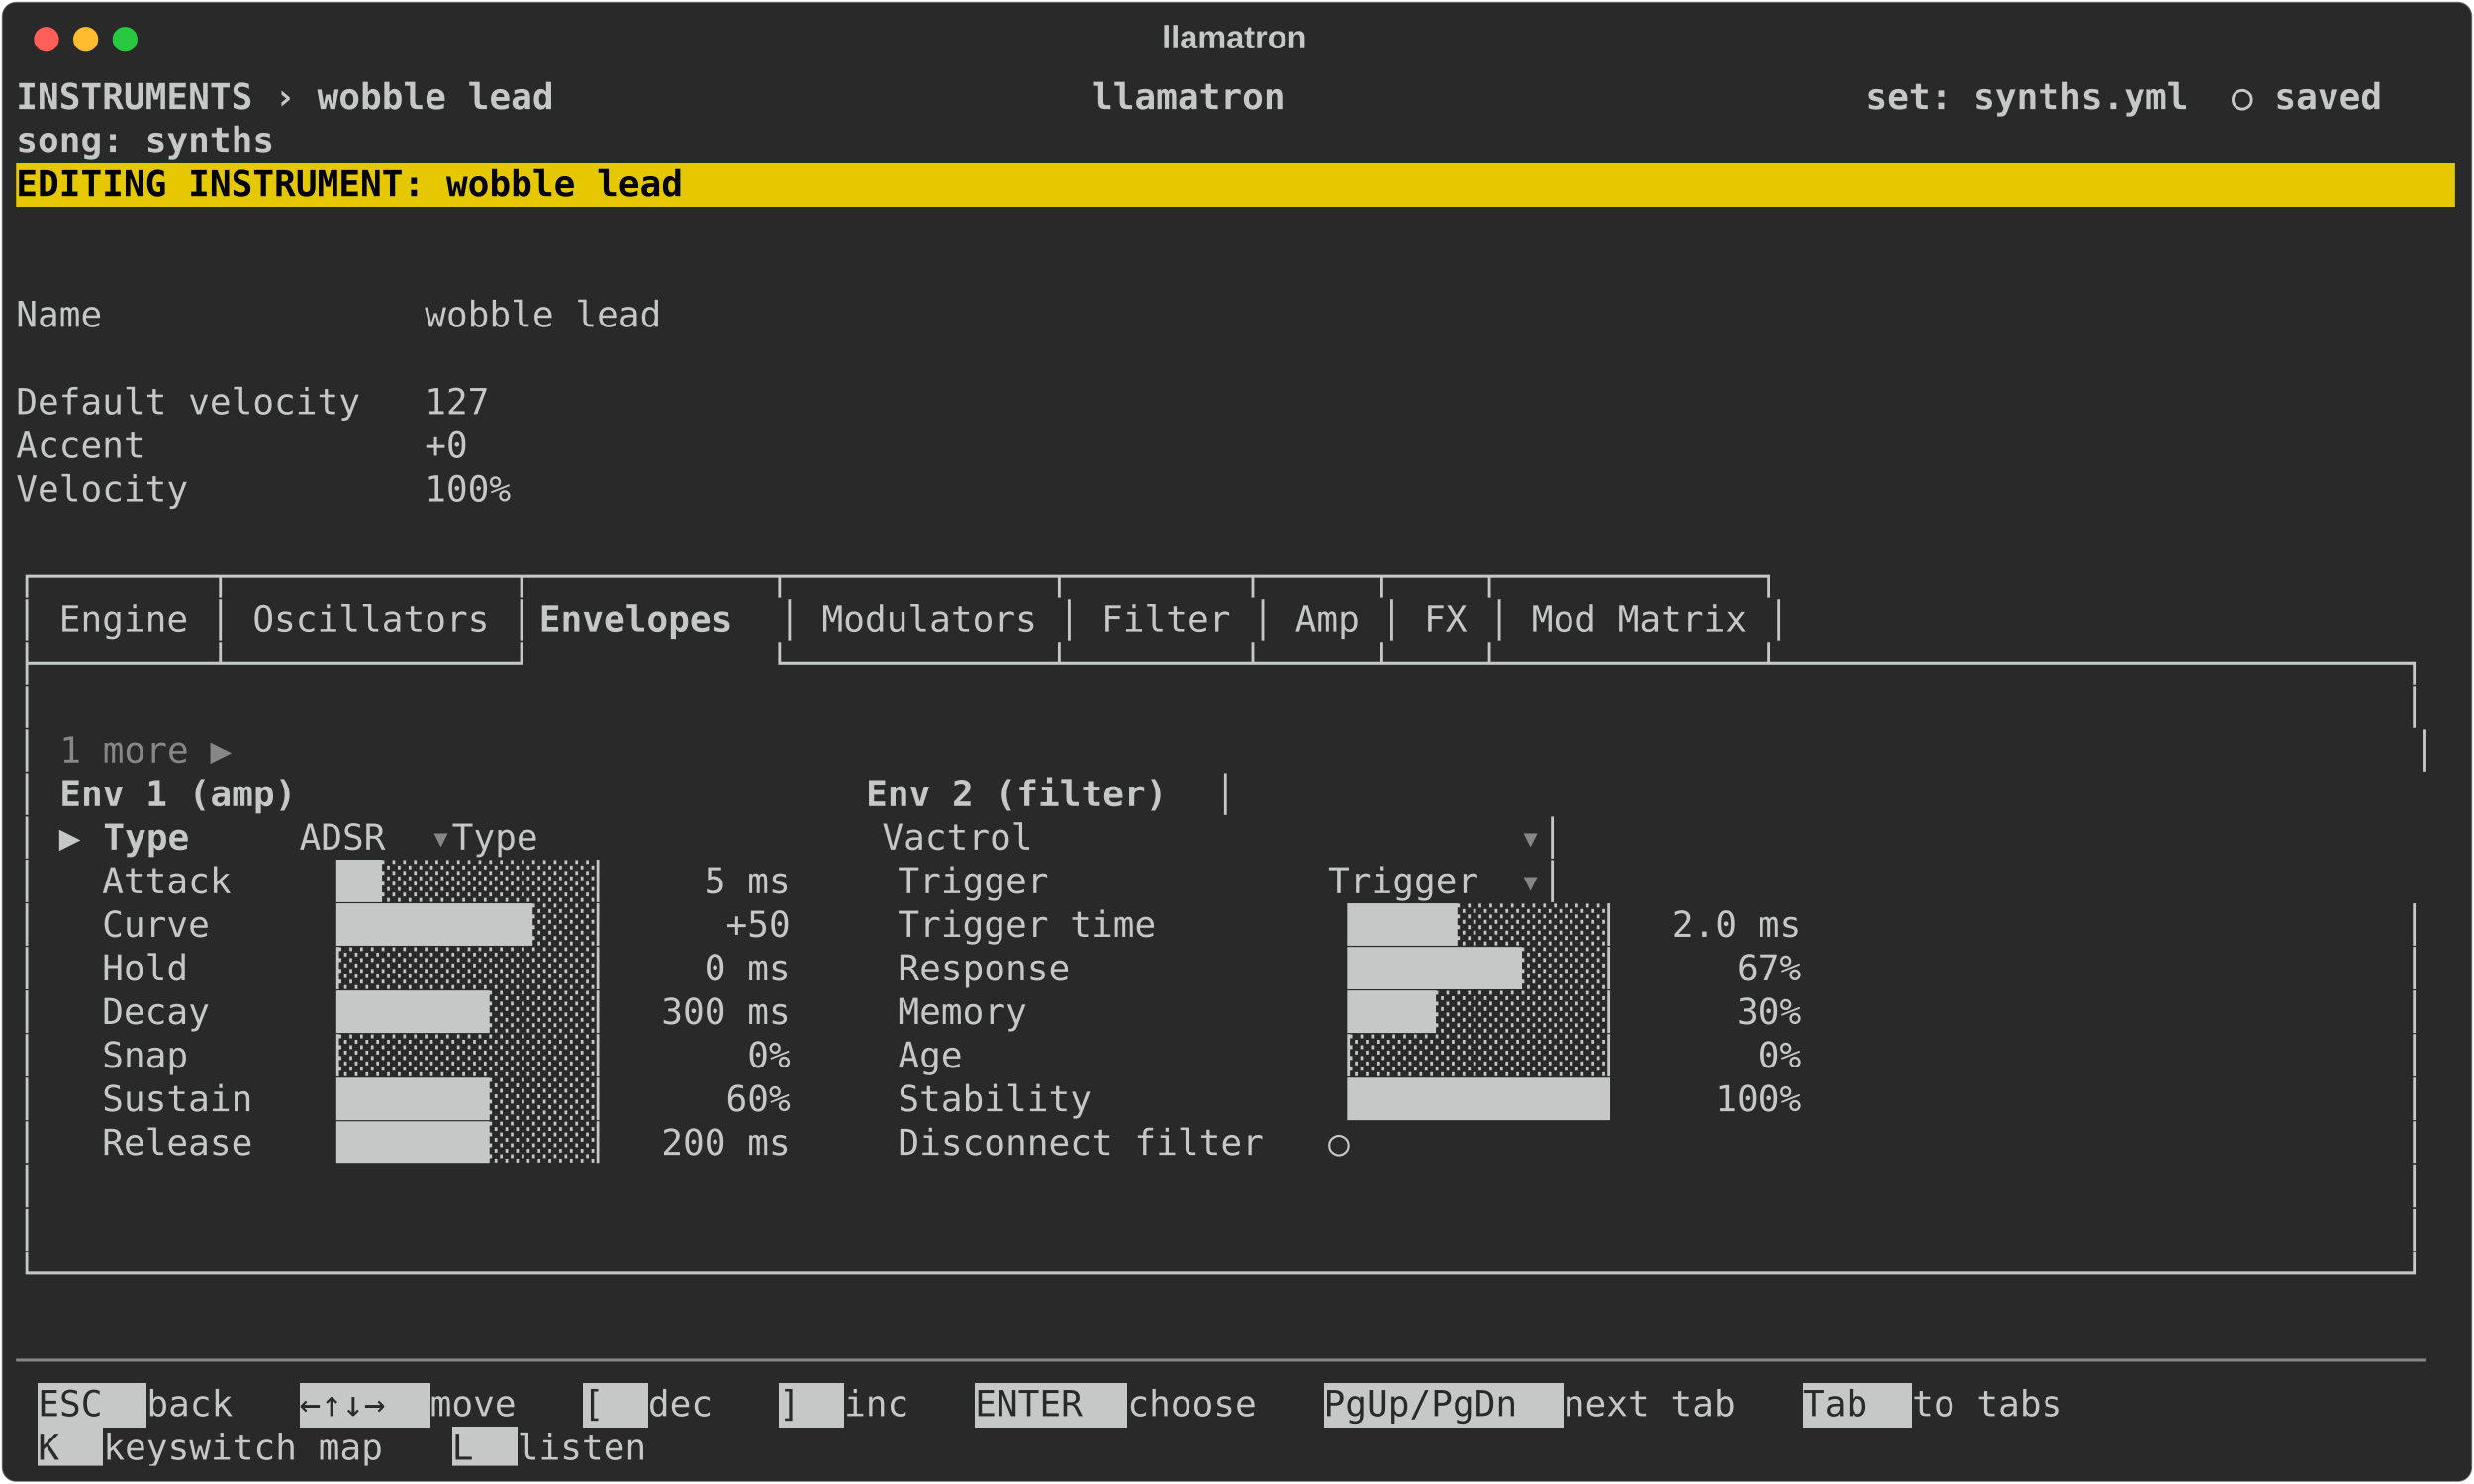
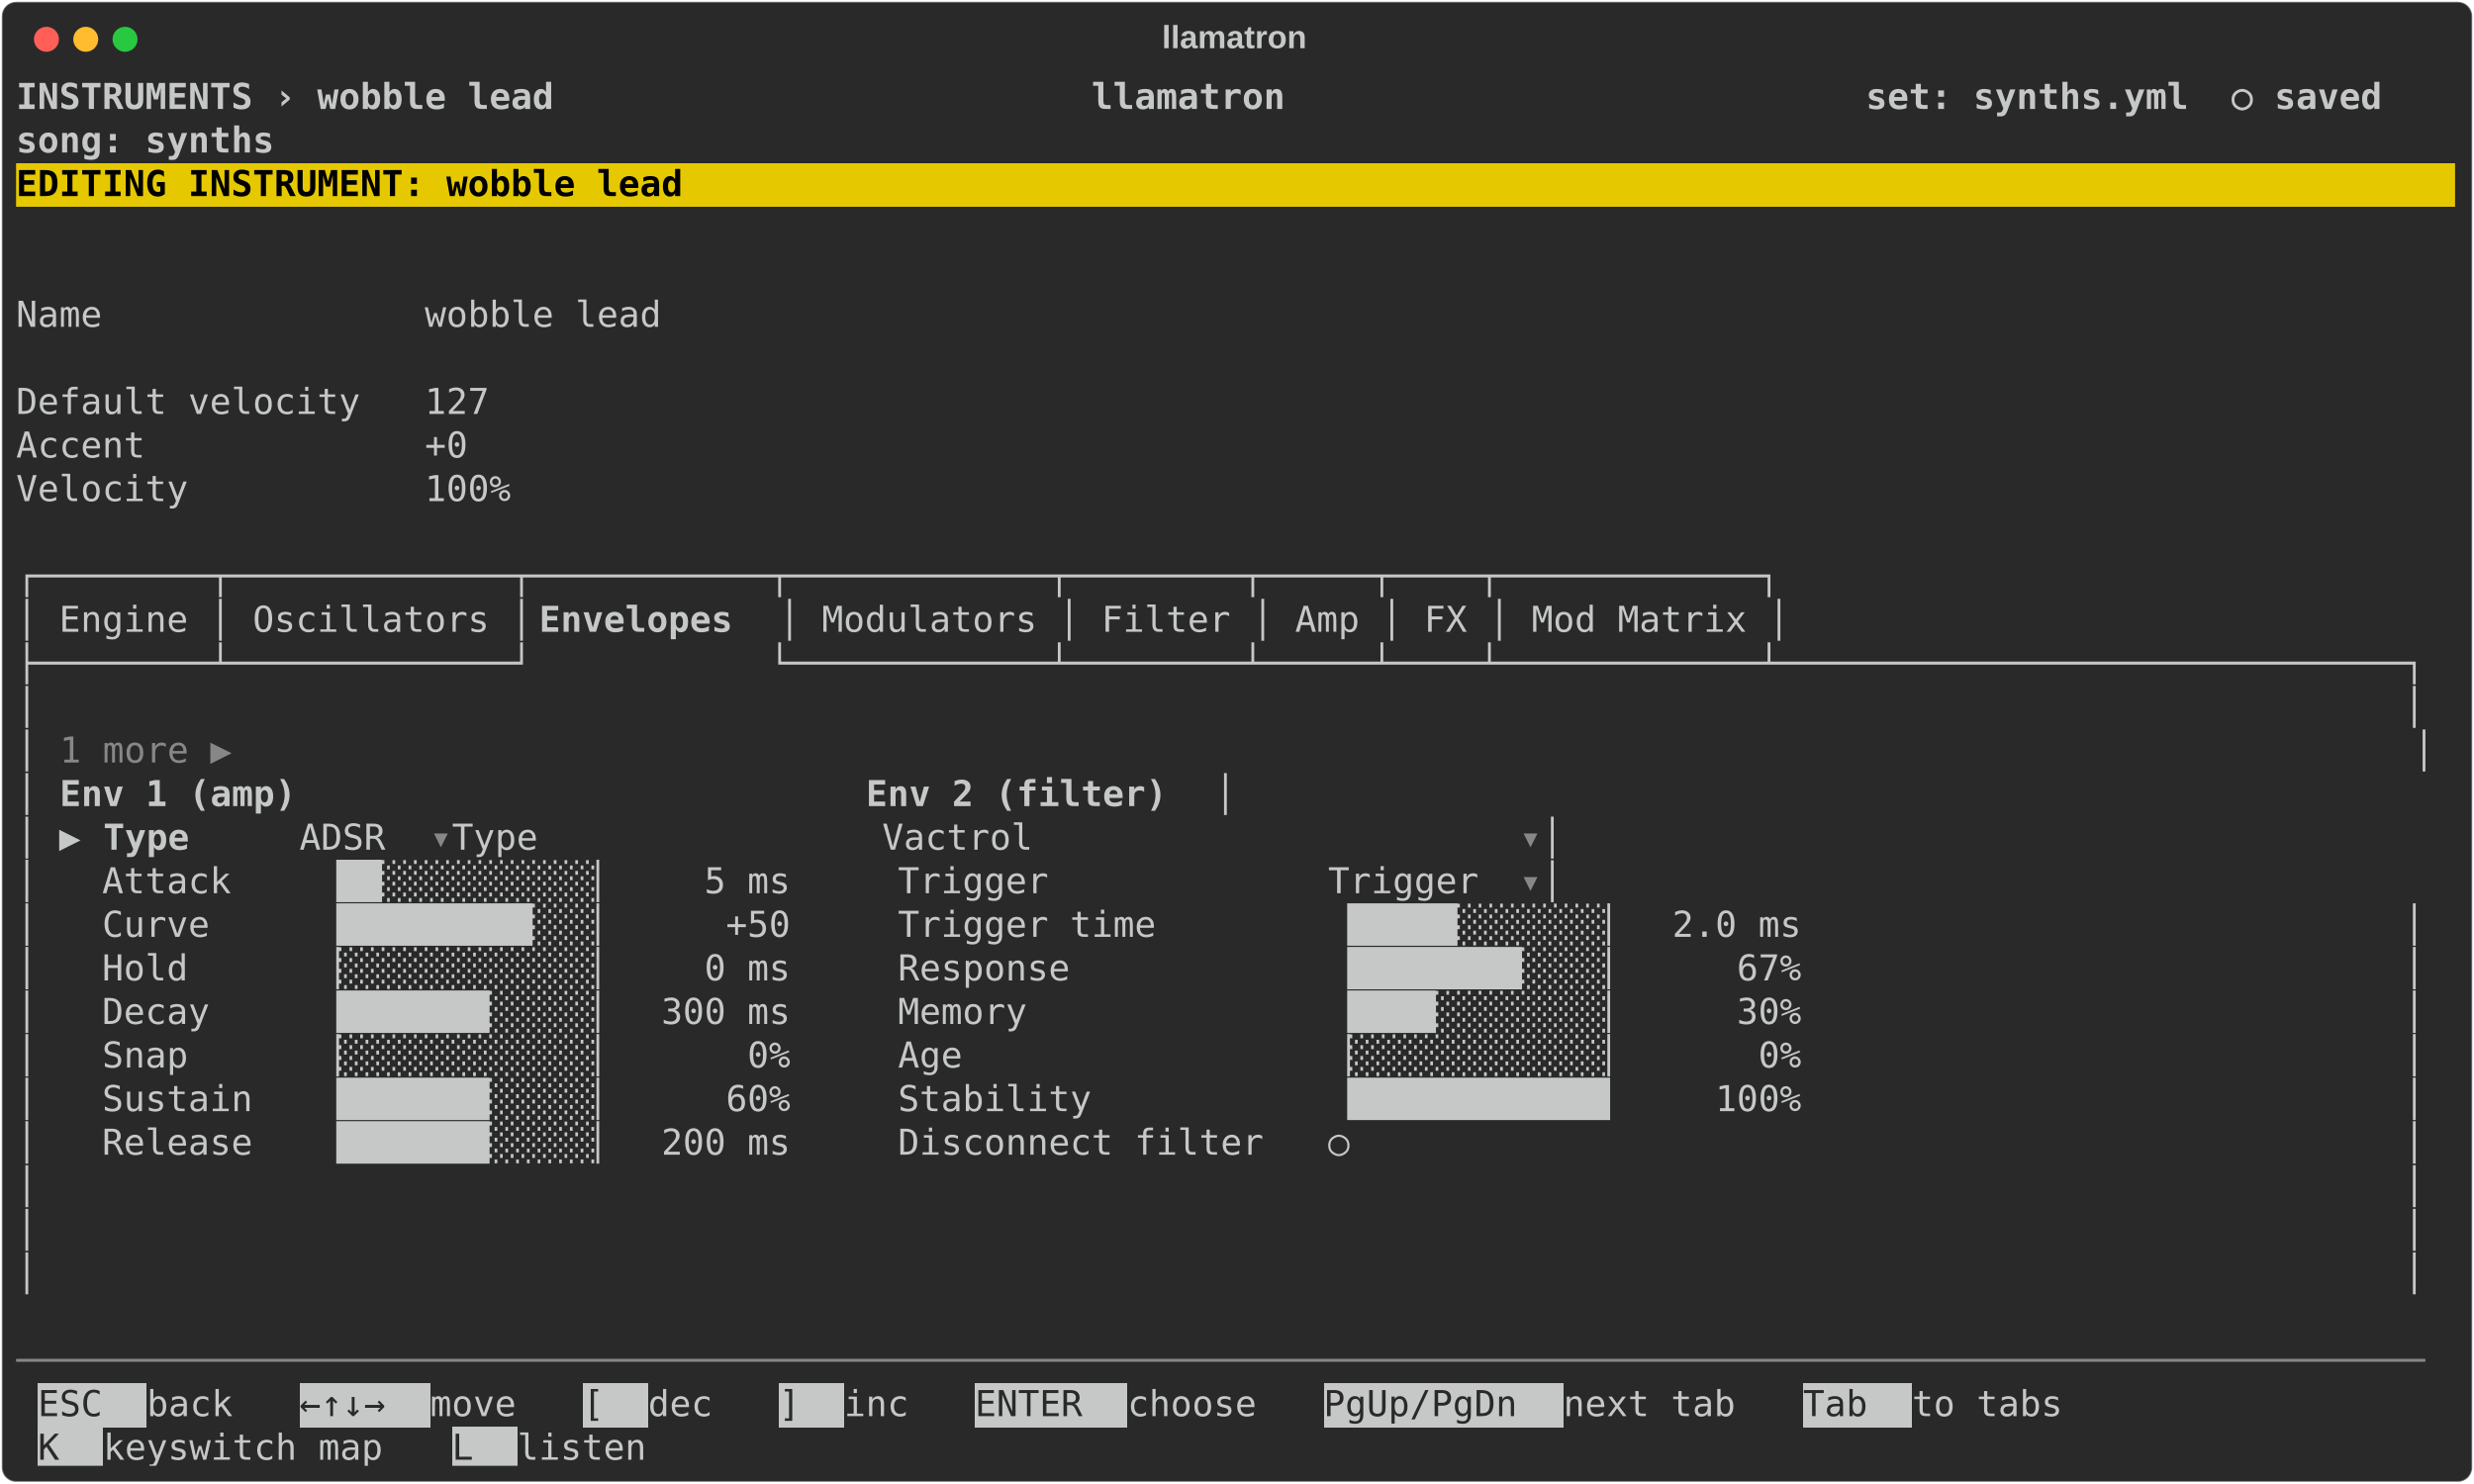
<svg xmlns="http://www.w3.org/2000/svg" class="rich-terminal" viewBox="0 0 1385 830.8">
  <style>

    @font-face {
        font-family: "Fira Code";
        src: local("FiraCode-Regular"),
                url("https://cdnjs.cloudflare.com/ajax/libs/firacode/6.2.0/woff2/FiraCode-Regular.woff2") format("woff2"),
                url("https://cdnjs.cloudflare.com/ajax/libs/firacode/6.2.0/woff/FiraCode-Regular.woff") format("woff");
        font-style: normal;
        font-weight: 400;
    }
    @font-face {
        font-family: "Fira Code";
        src: local("FiraCode-Bold"),
                url("https://cdnjs.cloudflare.com/ajax/libs/firacode/6.2.0/woff2/FiraCode-Bold.woff2") format("woff2"),
                url("https://cdnjs.cloudflare.com/ajax/libs/firacode/6.2.0/woff/FiraCode-Bold.woff") format("woff");
        font-style: bold;
        font-weight: 700;
    }

    .terminal-synth_envelopes-matrix {
        font-family: Fira Code, monospace;
        font-size: 20px;
        line-height: 24.4px;
        font-variant-east-asian: full-width;
    }

    .terminal-synth_envelopes-title {
        font-size: 18px;
        font-weight: bold;
        font-family: arial;
    }

    .terminal-synth_envelopes-r1 { fill: #c5c8c6;font-weight: bold }
.terminal-synth_envelopes-r2 { fill: #c5c8c6 }
.terminal-synth_envelopes-r3 { fill: #000000;font-weight: bold }
.terminal-synth_envelopes-r4 { fill: #868887 }
.terminal-synth_envelopes-r5 { fill: #292929 }
    </style>
  <defs>
    <clipPath id="terminal-synth_envelopes-clip-terminal">
      <rect x="0" y="0" width="1365.4" height="779.8" />
    </clipPath>
    <clipPath id="terminal-synth_envelopes-line-0">
      <rect x="0" y="1.5" width="1366.4" height="24.65" />
    </clipPath>
    <clipPath id="terminal-synth_envelopes-line-1">
      <rect x="0" y="25.9" width="1366.4" height="24.65" />
    </clipPath>
    <clipPath id="terminal-synth_envelopes-line-2">
      <rect x="0" y="50.3" width="1366.4" height="24.65" />
    </clipPath>
    <clipPath id="terminal-synth_envelopes-line-3">
      <rect x="0" y="74.7" width="1366.4" height="24.65" />
    </clipPath>
    <clipPath id="terminal-synth_envelopes-line-4">
      <rect x="0" y="99.1" width="1366.4" height="24.65" />
    </clipPath>
    <clipPath id="terminal-synth_envelopes-line-5">
      <rect x="0" y="123.5" width="1366.4" height="24.65" />
    </clipPath>
    <clipPath id="terminal-synth_envelopes-line-6">
      <rect x="0" y="147.9" width="1366.4" height="24.65" />
    </clipPath>
    <clipPath id="terminal-synth_envelopes-line-7">
      <rect x="0" y="172.3" width="1366.4" height="24.65" />
    </clipPath>
    <clipPath id="terminal-synth_envelopes-line-8">
      <rect x="0" y="196.7" width="1366.4" height="24.65" />
    </clipPath>
    <clipPath id="terminal-synth_envelopes-line-9">
      <rect x="0" y="221.1" width="1366.4" height="24.65" />
    </clipPath>
    <clipPath id="terminal-synth_envelopes-line-10">
      <rect x="0" y="245.5" width="1366.4" height="24.65" />
    </clipPath>
    <clipPath id="terminal-synth_envelopes-line-11">
      <rect x="0" y="269.9" width="1366.4" height="24.65" />
    </clipPath>
    <clipPath id="terminal-synth_envelopes-line-12">
      <rect x="0" y="294.3" width="1366.4" height="24.65" />
    </clipPath>
    <clipPath id="terminal-synth_envelopes-line-13">
      <rect x="0" y="318.7" width="1366.4" height="24.65" />
    </clipPath>
    <clipPath id="terminal-synth_envelopes-line-14">
      <rect x="0" y="343.1" width="1366.4" height="24.65" />
    </clipPath>
    <clipPath id="terminal-synth_envelopes-line-15">
      <rect x="0" y="367.5" width="1366.4" height="24.65" />
    </clipPath>
    <clipPath id="terminal-synth_envelopes-line-16">
      <rect x="0" y="391.9" width="1366.4" height="24.65" />
    </clipPath>
    <clipPath id="terminal-synth_envelopes-line-17">
      <rect x="0" y="416.3" width="1366.4" height="24.65" />
    </clipPath>
    <clipPath id="terminal-synth_envelopes-line-18">
      <rect x="0" y="440.7" width="1366.4" height="24.65" />
    </clipPath>
    <clipPath id="terminal-synth_envelopes-line-19">
      <rect x="0" y="465.1" width="1366.4" height="24.65" />
    </clipPath>
    <clipPath id="terminal-synth_envelopes-line-20">
      <rect x="0" y="489.5" width="1366.4" height="24.65" />
    </clipPath>
    <clipPath id="terminal-synth_envelopes-line-21">
      <rect x="0" y="513.9" width="1366.4" height="24.65" />
    </clipPath>
    <clipPath id="terminal-synth_envelopes-line-22">
      <rect x="0" y="538.3" width="1366.4" height="24.65" />
    </clipPath>
    <clipPath id="terminal-synth_envelopes-line-23">
      <rect x="0" y="562.7" width="1366.4" height="24.65" />
    </clipPath>
    <clipPath id="terminal-synth_envelopes-line-24">
      <rect x="0" y="587.1" width="1366.4" height="24.65" />
    </clipPath>
    <clipPath id="terminal-synth_envelopes-line-25">
      <rect x="0" y="611.5" width="1366.4" height="24.65" />
    </clipPath>
    <clipPath id="terminal-synth_envelopes-line-26">
      <rect x="0" y="635.9" width="1366.4" height="24.65" />
    </clipPath>
    <clipPath id="terminal-synth_envelopes-line-27">
      <rect x="0" y="660.3" width="1366.4" height="24.65" />
    </clipPath>
    <clipPath id="terminal-synth_envelopes-line-28">
      <rect x="0" y="684.7" width="1366.4" height="24.65" />
    </clipPath>
    <clipPath id="terminal-synth_envelopes-line-29">
      <rect x="0" y="709.1" width="1366.4" height="24.65" />
    </clipPath>
    <clipPath id="terminal-synth_envelopes-line-30">
      <rect x="0" y="733.5" width="1366.4" height="24.65" />
    </clipPath>
  </defs>
  <rect fill="#292929" stroke="rgba(255,255,255,0.35)" stroke-width="1" x="1" y="1" width="1383" height="828.8" rx="8" />
  <text class="terminal-synth_envelopes-title" fill="#c5c8c6" text-anchor="middle" x="691" y="27">llamatron</text>
  <g transform="translate(26,22)">
    <circle cx="0" cy="0" r="7" fill="#ff5f57" />
    <circle cx="22" cy="0" r="7" fill="#febc2e" />
    <circle cx="44" cy="0" r="7" fill="#28c840" />
  </g>
  <g transform="translate(9, 41)" clip-path="url(#terminal-synth_envelopes-clip-terminal)">
    <rect fill="#e6c800" x="0" y="50.3" width="1366.4" height="24.65" shape-rendering="crispEdges" />
    <rect fill="#c5c8c6" x="12.2" y="733.5" width="61" height="24.65" shape-rendering="crispEdges" />
    <rect fill="#c5c8c6" x="158.6" y="733.5" width="73.2" height="24.65" shape-rendering="crispEdges" />
    <rect fill="#c5c8c6" x="317.2" y="733.5" width="36.6" height="24.65" shape-rendering="crispEdges" />
    <rect fill="#c5c8c6" x="427" y="733.5" width="36.6" height="24.65" shape-rendering="crispEdges" />
    <rect fill="#c5c8c6" x="536.8" y="733.5" width="85.4" height="24.65" shape-rendering="crispEdges" />
    <rect fill="#c5c8c6" x="732" y="733.5" width="134.2" height="24.65" shape-rendering="crispEdges" />
    <rect fill="#c5c8c6" x="1000.4" y="733.5" width="61" height="24.65" shape-rendering="crispEdges" />
    <rect fill="#c5c8c6" x="12.2" y="757.9" width="36.6" height="24.65" shape-rendering="crispEdges" />
    <rect fill="#c5c8c6" x="244" y="757.9" width="36.6" height="24.65" shape-rendering="crispEdges" />
    <g class="terminal-synth_envelopes-matrix">
      <text class="terminal-synth_envelopes-r1" x="0" y="20" textLength="1366.4" clip-path="url(#terminal-synth_envelopes-line-0)"> INSTRUMENTS › wobble lead                         llamatron                           set: synths.yml  ○ saved </text>
      <text class="terminal-synth_envelopes-r2" x="1366.4" y="20" textLength="12.2" clip-path="url(#terminal-synth_envelopes-line-0)">
</text>
      <text class="terminal-synth_envelopes-r1" x="0" y="44.4" textLength="1366.4" clip-path="url(#terminal-synth_envelopes-line-1)">                                                                                       song: synths             </text>
      <text class="terminal-synth_envelopes-r2" x="1366.4" y="44.4" textLength="12.2" clip-path="url(#terminal-synth_envelopes-line-1)">
</text>
      <text class="terminal-synth_envelopes-r3" x="0" y="68.8" textLength="1366.4" clip-path="url(#terminal-synth_envelopes-line-2)"> EDITING INSTRUMENT: wobble lead                                                                                </text>
      <text class="terminal-synth_envelopes-r2" x="1366.4" y="68.8" textLength="12.2" clip-path="url(#terminal-synth_envelopes-line-2)">
</text>
      <text class="terminal-synth_envelopes-r2" x="1366.4" y="93.2" textLength="12.2" clip-path="url(#terminal-synth_envelopes-line-3)">
</text>
      <text class="terminal-synth_envelopes-r2" x="1366.4" y="117.6" textLength="12.2" clip-path="url(#terminal-synth_envelopes-line-4)">
</text>
      <text class="terminal-synth_envelopes-r2" x="0" y="142" textLength="402.6" clip-path="url(#terminal-synth_envelopes-line-5)">  Name               wobble lead </text>
      <text class="terminal-synth_envelopes-r2" x="1366.4" y="142" textLength="12.2" clip-path="url(#terminal-synth_envelopes-line-5)">
</text>
      <text class="terminal-synth_envelopes-r2" x="1366.4" y="166.4" textLength="12.2" clip-path="url(#terminal-synth_envelopes-line-6)">
</text>
      <text class="terminal-synth_envelopes-r2" x="0" y="190.8" textLength="305" clip-path="url(#terminal-synth_envelopes-line-7)">  Default velocity   127 </text>
      <text class="terminal-synth_envelopes-r2" x="1366.4" y="190.8" textLength="12.2" clip-path="url(#terminal-synth_envelopes-line-7)">
</text>
      <text class="terminal-synth_envelopes-r2" x="0" y="215.2" textLength="292.8" clip-path="url(#terminal-synth_envelopes-line-8)">  Accent             +0 </text>
      <text class="terminal-synth_envelopes-r2" x="1366.4" y="215.2" textLength="12.2" clip-path="url(#terminal-synth_envelopes-line-8)">
</text>
      <text class="terminal-synth_envelopes-r2" x="0" y="239.6" textLength="317.2" clip-path="url(#terminal-synth_envelopes-line-9)">  Velocity           100% </text>
      <text class="terminal-synth_envelopes-r2" x="1366.4" y="239.6" textLength="12.2" clip-path="url(#terminal-synth_envelopes-line-9)">
</text>
      <text class="terminal-synth_envelopes-r2" x="1366.4" y="264" textLength="12.2" clip-path="url(#terminal-synth_envelopes-line-10)">
</text>
      <text class="terminal-synth_envelopes-r2" x="0" y="288.4" textLength="1000.4" clip-path="url(#terminal-synth_envelopes-line-11)">┌────────┬─────────────┬───────────┬────────────┬────────┬─────┬────┬────────────┐</text>
      <text class="terminal-synth_envelopes-r2" x="1366.4" y="288.4" textLength="12.2" clip-path="url(#terminal-synth_envelopes-line-11)">
</text>
      <text class="terminal-synth_envelopes-r2" x="0" y="312.8" textLength="292.8" clip-path="url(#terminal-synth_envelopes-line-12)">│ Engine │ Oscillators │</text>
      <text class="terminal-synth_envelopes-r1" x="292.8" y="312.8" textLength="134.2" clip-path="url(#terminal-synth_envelopes-line-12)"> Envelopes </text>
      <text class="terminal-synth_envelopes-r2" x="427" y="312.8" textLength="573.4" clip-path="url(#terminal-synth_envelopes-line-12)">│ Modulators │ Filter │ Amp │ FX │ Mod Matrix │</text>
      <text class="terminal-synth_envelopes-r2" x="1366.4" y="312.8" textLength="12.2" clip-path="url(#terminal-synth_envelopes-line-12)">
</text>
      <text class="terminal-synth_envelopes-r2" x="0" y="337.2" textLength="1366.4" clip-path="url(#terminal-synth_envelopes-line-13)">├────────┴─────────────┘           └────────────┴────────┴─────┴────┴────────────┴─────────────────────────────┐</text>
      <text class="terminal-synth_envelopes-r2" x="1366.4" y="337.2" textLength="12.2" clip-path="url(#terminal-synth_envelopes-line-13)">
</text>
      <text class="terminal-synth_envelopes-r2" x="0" y="361.6" textLength="1366.4" clip-path="url(#terminal-synth_envelopes-line-14)">│                                                                                                              │</text>
      <text class="terminal-synth_envelopes-r2" x="1366.4" y="361.6" textLength="12.2" clip-path="url(#terminal-synth_envelopes-line-14)">
</text>
      <text class="terminal-synth_envelopes-r2" x="0" y="386" textLength="24.4" clip-path="url(#terminal-synth_envelopes-line-15)">│ </text>
      <text class="terminal-synth_envelopes-r4" x="24.4" y="386" textLength="1317.6" clip-path="url(#terminal-synth_envelopes-line-15)">                                                                                                    1 more ▶</text>
      <text class="terminal-synth_envelopes-r2" x="1342" y="386" textLength="24.4" clip-path="url(#terminal-synth_envelopes-line-15)"> │</text>
      <text class="terminal-synth_envelopes-r2" x="1366.4" y="386" textLength="12.2" clip-path="url(#terminal-synth_envelopes-line-15)">
</text>
      <text class="terminal-synth_envelopes-r2" x="0" y="410.4" textLength="24.4" clip-path="url(#terminal-synth_envelopes-line-16)">│ </text>
      <text class="terminal-synth_envelopes-r1" x="24.4" y="410.4" textLength="158.6" clip-path="url(#terminal-synth_envelopes-line-16)">  Env 1 (amp)</text>
      <text class="terminal-synth_envelopes-r1" x="475.8" y="410.4" textLength="195.2" clip-path="url(#terminal-synth_envelopes-line-16)">  Env 2 (filter)</text>
      <text class="terminal-synth_envelopes-r2" x="671" y="410.4" textLength="695.4" clip-path="url(#terminal-synth_envelopes-line-16)">                                                        │</text>
      <text class="terminal-synth_envelopes-r2" x="1366.4" y="410.4" textLength="12.2" clip-path="url(#terminal-synth_envelopes-line-16)">
</text>
      <text class="terminal-synth_envelopes-r2" x="0" y="434.8" textLength="48.8" clip-path="url(#terminal-synth_envelopes-line-17)">│ ▶ </text>
      <text class="terminal-synth_envelopes-r1" x="48.8" y="434.8" textLength="109.8" clip-path="url(#terminal-synth_envelopes-line-17)">Type     </text>
      <text class="terminal-synth_envelopes-r2" x="158.6" y="434.8" textLength="73.2" clip-path="url(#terminal-synth_envelopes-line-17)"> ADSR </text>
      <text class="terminal-synth_envelopes-r4" x="231.8" y="434.8" textLength="12.2" clip-path="url(#terminal-synth_envelopes-line-17)">▾</text>
      <text class="terminal-synth_envelopes-r2" x="244" y="434.8" textLength="597.8" clip-path="url(#terminal-synth_envelopes-line-17)">                     Type                Vactrol </text>
      <text class="terminal-synth_envelopes-r4" x="841.8" y="434.8" textLength="12.2" clip-path="url(#terminal-synth_envelopes-line-17)">▾</text>
      <text class="terminal-synth_envelopes-r2" x="854" y="434.8" textLength="512.4" clip-path="url(#terminal-synth_envelopes-line-17)">                                         │</text>
      <text class="terminal-synth_envelopes-r2" x="1366.4" y="434.8" textLength="12.2" clip-path="url(#terminal-synth_envelopes-line-17)">
</text>
      <text class="terminal-synth_envelopes-r2" x="0" y="459.2" textLength="841.8" clip-path="url(#terminal-synth_envelopes-line-18)">│   Attack    ▕██░░░░░░░░░░▏    5 ms     Trigger             Trigger </text>
      <text class="terminal-synth_envelopes-r4" x="841.8" y="459.2" textLength="12.2" clip-path="url(#terminal-synth_envelopes-line-18)">▾</text>
      <text class="terminal-synth_envelopes-r2" x="854" y="459.2" textLength="512.4" clip-path="url(#terminal-synth_envelopes-line-18)">                                         │</text>
      <text class="terminal-synth_envelopes-r2" x="1366.4" y="459.2" textLength="12.2" clip-path="url(#terminal-synth_envelopes-line-18)">
</text>
      <text class="terminal-synth_envelopes-r2" x="0" y="483.6" textLength="1366.4" clip-path="url(#terminal-synth_envelopes-line-19)">│   Curve     ▕█████████░░░▏     +50     Trigger time        ▕█████░░░░░░░▏  2.0 ms                            │</text>
      <text class="terminal-synth_envelopes-r2" x="1366.4" y="483.6" textLength="12.2" clip-path="url(#terminal-synth_envelopes-line-19)">
</text>
      <text class="terminal-synth_envelopes-r2" x="0" y="508" textLength="1366.4" clip-path="url(#terminal-synth_envelopes-line-20)">│   Hold      ▕░░░░░░░░░░░░▏    0 ms     Response            ▕████████░░░░▏     67%                            │</text>
      <text class="terminal-synth_envelopes-r2" x="1366.4" y="508" textLength="12.2" clip-path="url(#terminal-synth_envelopes-line-20)">
</text>
      <text class="terminal-synth_envelopes-r2" x="0" y="532.4" textLength="1366.4" clip-path="url(#terminal-synth_envelopes-line-21)">│   Decay     ▕███████░░░░░▏  300 ms     Memory              ▕████░░░░░░░░▏     30%                            │</text>
      <text class="terminal-synth_envelopes-r2" x="1366.4" y="532.4" textLength="12.2" clip-path="url(#terminal-synth_envelopes-line-21)">
</text>
      <text class="terminal-synth_envelopes-r2" x="0" y="556.8" textLength="1366.4" clip-path="url(#terminal-synth_envelopes-line-22)">│   Snap      ▕░░░░░░░░░░░░▏      0%     Age                 ▕░░░░░░░░░░░░▏      0%                            │</text>
      <text class="terminal-synth_envelopes-r2" x="1366.4" y="556.8" textLength="12.2" clip-path="url(#terminal-synth_envelopes-line-22)">
</text>
      <text class="terminal-synth_envelopes-r2" x="0" y="581.2" textLength="1366.4" clip-path="url(#terminal-synth_envelopes-line-23)">│   Sustain   ▕███████░░░░░▏     60%     Stability           ▕████████████▏    100%                            │</text>
      <text class="terminal-synth_envelopes-r2" x="1366.4" y="581.2" textLength="12.2" clip-path="url(#terminal-synth_envelopes-line-23)">
</text>
      <text class="terminal-synth_envelopes-r2" x="0" y="605.6" textLength="1366.4" clip-path="url(#terminal-synth_envelopes-line-24)">│   Release   ▕███████░░░░░▏  200 ms     Disconnect filter   ○                                                 │</text>
      <text class="terminal-synth_envelopes-r2" x="1366.4" y="605.6" textLength="12.2" clip-path="url(#terminal-synth_envelopes-line-24)">
</text>
      <text class="terminal-synth_envelopes-r2" x="0" y="630" textLength="1366.4" clip-path="url(#terminal-synth_envelopes-line-25)">│                                                                                                              │</text>
      <text class="terminal-synth_envelopes-r2" x="1366.4" y="630" textLength="12.2" clip-path="url(#terminal-synth_envelopes-line-25)">
</text>
      <text class="terminal-synth_envelopes-r2" x="0" y="654.4" textLength="1366.4" clip-path="url(#terminal-synth_envelopes-line-26)">│                                                                                                              │</text>
      <text class="terminal-synth_envelopes-r2" x="1366.4" y="654.4" textLength="12.2" clip-path="url(#terminal-synth_envelopes-line-26)">
</text>
-       <text class="terminal-synth_envelopes-r2" x="0" y="678.8" textLength="1366.4" clip-path="url(#terminal-synth_envelopes-line-27)">└──────────────────────────────────────────────────────────────────────────────────────────────────────────────┘</text>
+       <text class="terminal-synth_envelopes-r2" x="0" y="678.8" textLength="1366.4" clip-path="url(#terminal-synth_envelopes-line-27)">│                                                                                                              │</text>
      <text class="terminal-synth_envelopes-r2" x="1366.4" y="678.8" textLength="12.2" clip-path="url(#terminal-synth_envelopes-line-27)">
</text>
      <text class="terminal-synth_envelopes-r2" x="1366.4" y="703.2" textLength="12.2" clip-path="url(#terminal-synth_envelopes-line-28)">
</text>
      <text class="terminal-synth_envelopes-r4" x="0" y="727.6" textLength="1366.4" clip-path="url(#terminal-synth_envelopes-line-29)">────────────────────────────────────────────────────────────────────────────────────────────────────────────────</text>
      <text class="terminal-synth_envelopes-r2" x="1366.4" y="727.6" textLength="12.2" clip-path="url(#terminal-synth_envelopes-line-29)">
</text>
      <text class="terminal-synth_envelopes-r5" x="12.2" y="752" textLength="61" clip-path="url(#terminal-synth_envelopes-line-30)"> ESC </text>
      <text class="terminal-synth_envelopes-r2" x="73.2" y="752" textLength="85.4" clip-path="url(#terminal-synth_envelopes-line-30)"> back  </text>
      <text class="terminal-synth_envelopes-r5" x="158.6" y="752" textLength="73.2" clip-path="url(#terminal-synth_envelopes-line-30)"> ←↑↓→ </text>
      <text class="terminal-synth_envelopes-r2" x="231.8" y="752" textLength="85.4" clip-path="url(#terminal-synth_envelopes-line-30)"> move  </text>
      <text class="terminal-synth_envelopes-r5" x="317.2" y="752" textLength="36.6" clip-path="url(#terminal-synth_envelopes-line-30)"> [ </text>
      <text class="terminal-synth_envelopes-r2" x="353.8" y="752" textLength="73.2" clip-path="url(#terminal-synth_envelopes-line-30)"> dec  </text>
      <text class="terminal-synth_envelopes-r5" x="427" y="752" textLength="36.6" clip-path="url(#terminal-synth_envelopes-line-30)"> ] </text>
      <text class="terminal-synth_envelopes-r2" x="463.6" y="752" textLength="73.2" clip-path="url(#terminal-synth_envelopes-line-30)"> inc  </text>
      <text class="terminal-synth_envelopes-r5" x="536.8" y="752" textLength="85.4" clip-path="url(#terminal-synth_envelopes-line-30)"> ENTER </text>
      <text class="terminal-synth_envelopes-r2" x="622.2" y="752" textLength="109.8" clip-path="url(#terminal-synth_envelopes-line-30)"> choose  </text>
      <text class="terminal-synth_envelopes-r5" x="732" y="752" textLength="134.2" clip-path="url(#terminal-synth_envelopes-line-30)"> PgUp/PgDn </text>
      <text class="terminal-synth_envelopes-r2" x="866.2" y="752" textLength="134.2" clip-path="url(#terminal-synth_envelopes-line-30)"> next tab  </text>
      <text class="terminal-synth_envelopes-r5" x="1000.4" y="752" textLength="61" clip-path="url(#terminal-synth_envelopes-line-30)"> Tab </text>
      <text class="terminal-synth_envelopes-r2" x="1061.4" y="752" textLength="122" clip-path="url(#terminal-synth_envelopes-line-30)"> to tabs  </text>
      <text class="terminal-synth_envelopes-r2" x="1366.4" y="752" textLength="12.2" clip-path="url(#terminal-synth_envelopes-line-30)">
</text>
      <text class="terminal-synth_envelopes-r5" x="12.2" y="776.4" textLength="36.6" clip-path="url(#terminal-synth_envelopes-line-31)"> K </text>
      <text class="terminal-synth_envelopes-r2" x="48.8" y="776.4" textLength="195.2" clip-path="url(#terminal-synth_envelopes-line-31)"> keyswitch map  </text>
      <text class="terminal-synth_envelopes-r5" x="244" y="776.4" textLength="36.6" clip-path="url(#terminal-synth_envelopes-line-31)"> L </text>
      <text class="terminal-synth_envelopes-r2" x="280.6" y="776.4" textLength="109.8" clip-path="url(#terminal-synth_envelopes-line-31)"> listen  </text>
    </g>
  </g>
</svg>
